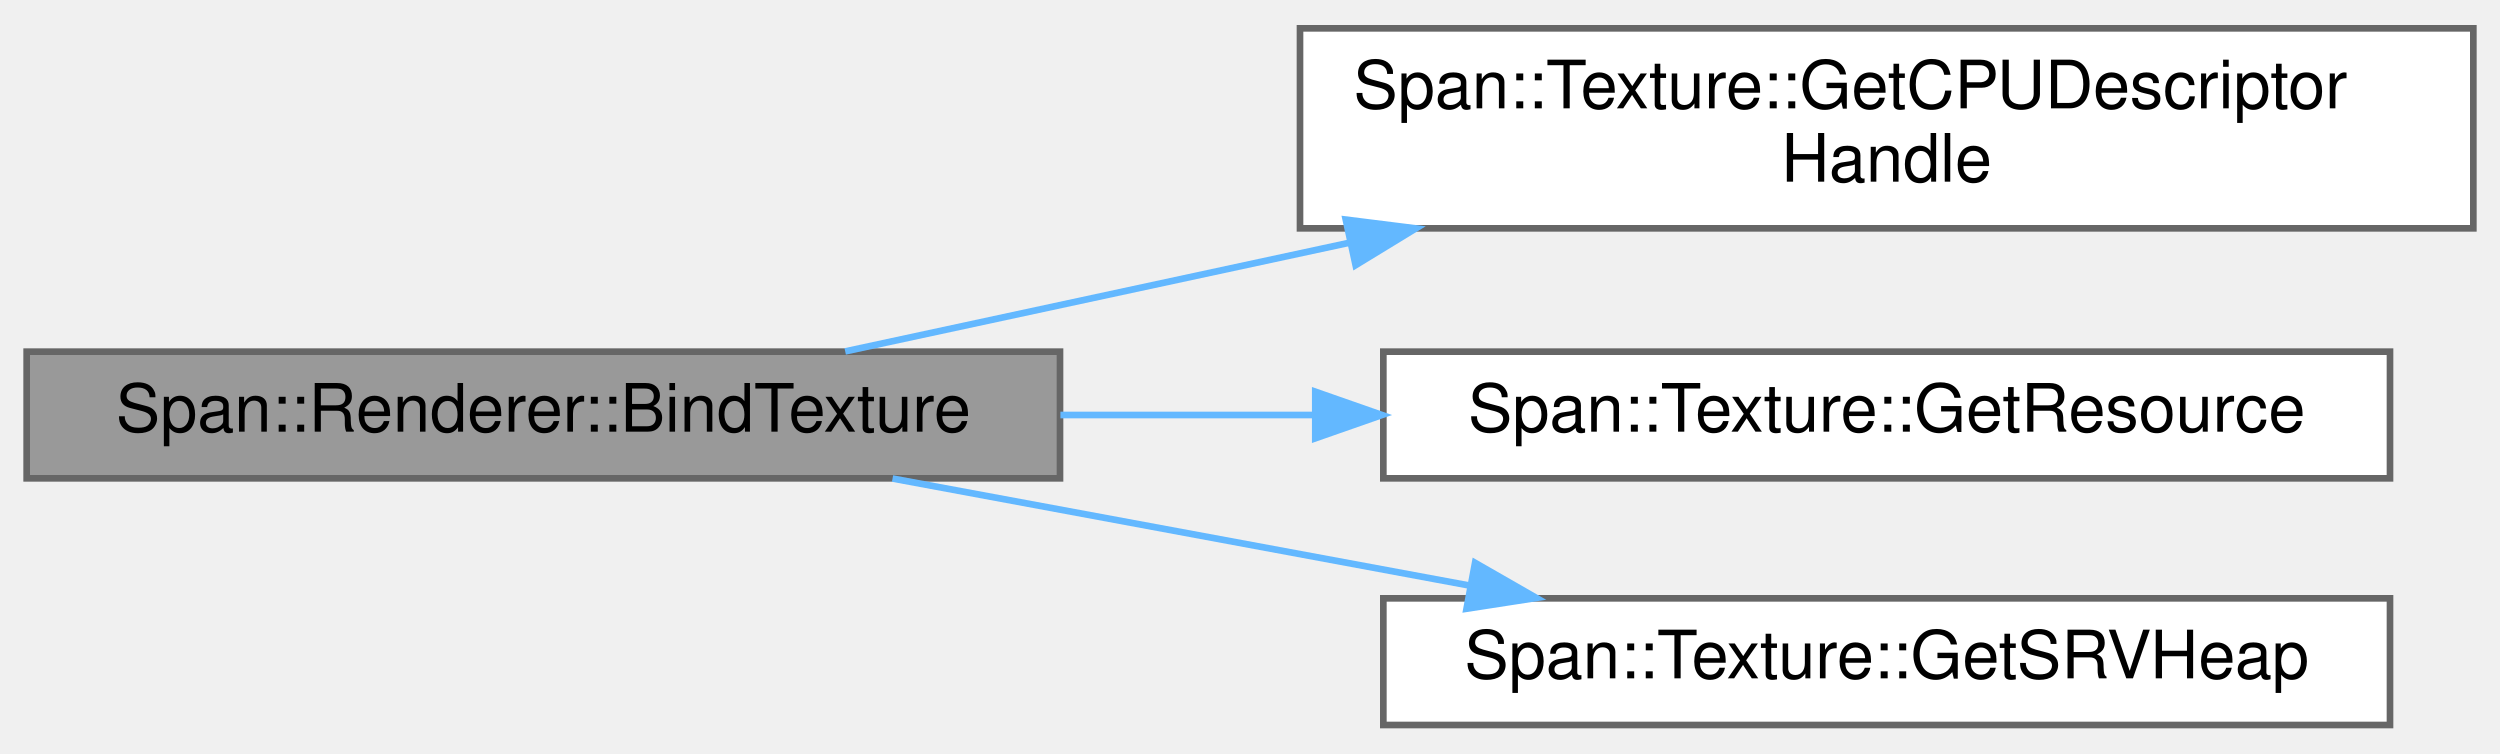
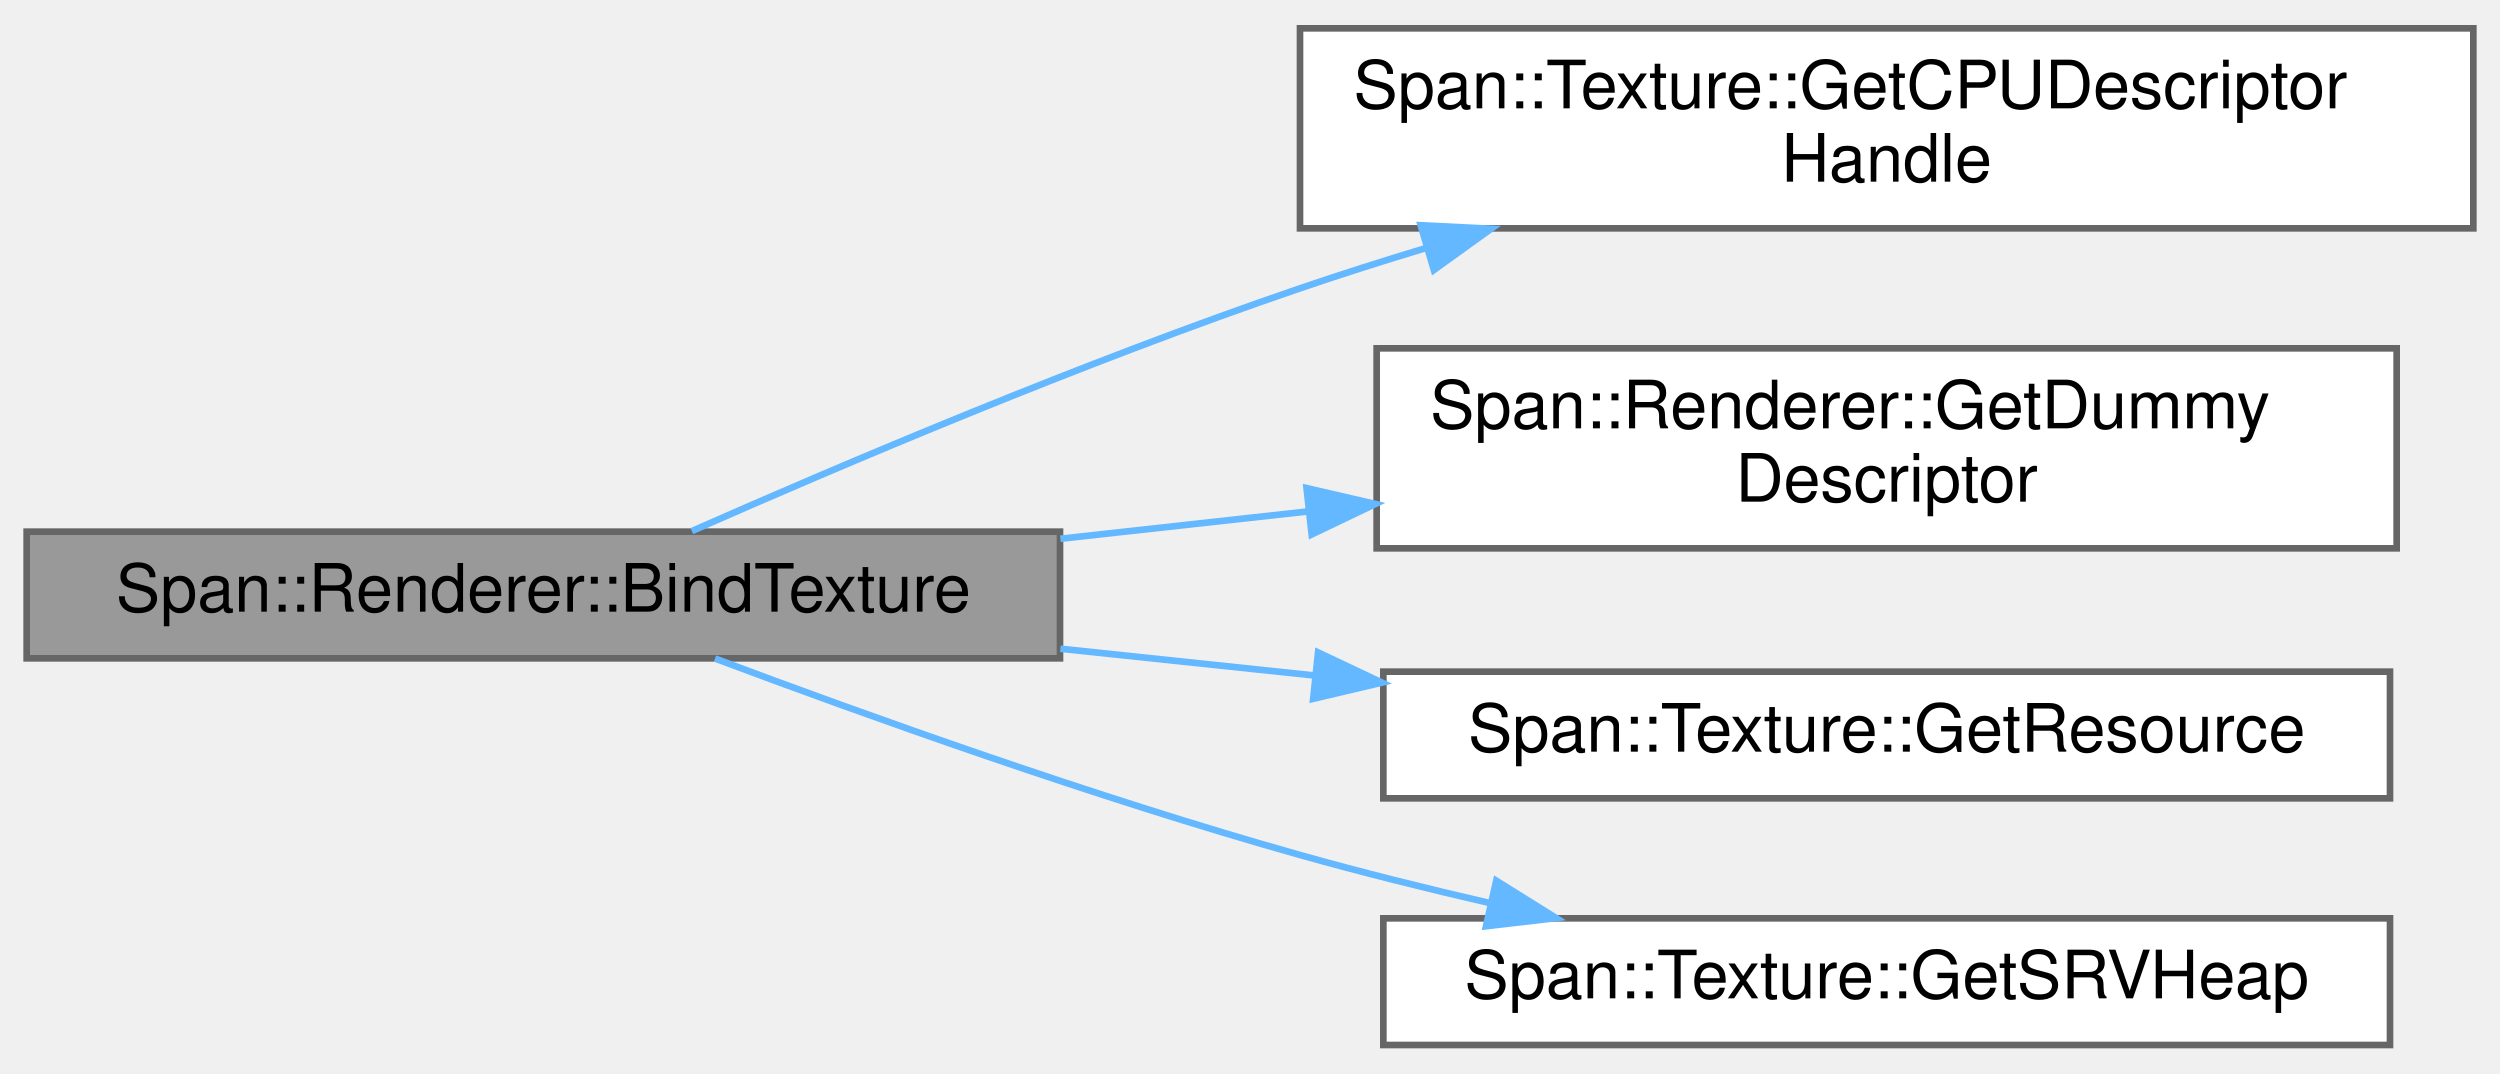
- <svg xmlns="http://www.w3.org/2000/svg" xmlns:xlink="http://www.w3.org/1999/xlink" width="375pt" height="113pt" viewBox="0.00 0.00 375.00 112.50">
-   <g id="graph0" class="graph" transform="scale(1 1) rotate(0) translate(4 108.5)">
+ <svg xmlns="http://www.w3.org/2000/svg" xmlns:xlink="http://www.w3.org/1999/xlink" width="375pt" height="161pt" viewBox="0.00 0.00 375.00 160.50">
+   <g id="graph0" class="graph" transform="scale(1 1) rotate(0) translate(4 156.5)">
    <g id="Node000001" class="node">
      <g id="a_Node000001">
        <a xlink:title="指定スロットにテクスチャをバインドします。Nullの場合は安全なダミーを生成します。">
-           <polygon fill="#999999" stroke="#666666" points="155,-56 0,-56 0,-37 155,-37 155,-56" />
-           <text text-anchor="middle" x="77.5" y="-44" font-family="Helvetica,sans-Serif" font-size="10.00">Span::Renderer::BindTexture</text>
+           <polygon fill="#999999" stroke="#666666" points="155,-77 0,-77 0,-58 155,-58 155,-77" />
+           <text text-anchor="middle" x="77.5" y="-65" font-family="Helvetica,sans-Serif" font-size="10.00">Span::Renderer::BindTexture</text>
        </a>
      </g>
    </g>
    <g id="Node000002" class="node">
      <g id="a_Node000002">
        <a xlink:href="classSpan_1_1Texture.html#ab7f1497482e3c11f84341d83aab51b94" target="_top" xlink:title="SRVヒープ上のCPUハンドル (ディスクリプタのコピー元)">
-           <polygon fill="white" stroke="#666666" points="367,-104.5 191,-104.5 191,-74.5 367,-74.5 367,-104.5" />
-           <text text-anchor="start" x="199" y="-92.5" font-family="Helvetica,sans-Serif" font-size="10.00">Span::Texture::GetCPUDescriptor</text>
-           <text text-anchor="middle" x="279" y="-81.5" font-family="Helvetica,sans-Serif" font-size="10.00">Handle</text>
+           <polygon fill="white" stroke="#666666" points="367,-152.5 191,-152.5 191,-122.5 367,-122.5 367,-152.5" />
+           <text text-anchor="start" x="199" y="-140.5" font-family="Helvetica,sans-Serif" font-size="10.00">Span::Texture::GetCPUDescriptor</text>
+           <text text-anchor="middle" x="279" y="-129.5" font-family="Helvetica,sans-Serif" font-size="10.00">Handle</text>
        </a>
      </g>
    </g>
    <g id="edge1_Node000001_Node000002" class="edge">
      <g id="a_edge1_Node000001_Node000002">
        <a xlink:title=" ">
-           <path fill="none" stroke="#63b8ff" d="M122.78,-56.04C145.07,-60.85 172.78,-66.82 198.59,-72.38" />
-           <polygon fill="#63b8ff" stroke="#63b8ff" points="197.86,-75.81 208.38,-74.49 199.34,-68.97 197.86,-75.81" />
+           <path fill="none" stroke="#63b8ff" d="M99.78,-77.09C122.19,-86.98 158.65,-102.47 191,-113.5 197.03,-115.56 203.35,-117.57 209.7,-119.49" />
+           <polygon fill="#63b8ff" stroke="#63b8ff" points="209.1,-122.96 219.68,-122.44 211.08,-116.25 209.1,-122.96" />
        </a>
      </g>
    </g>
    <g id="Node000003" class="node">
      <g id="a_Node000003">
+         <a xlink:href="classSpan_1_1Renderer.html#a1eea26b84a1f3668628114993580ff49" target="_top" xlink:title=" ">
+           <polygon fill="white" stroke="#666666" points="355.5,-104.5 202.5,-104.5 202.5,-74.5 355.5,-74.5 355.5,-104.5" />
+           <text text-anchor="start" x="210.5" y="-92.5" font-family="Helvetica,sans-Serif" font-size="10.00">Span::Renderer::GetDummy</text>
+           <text text-anchor="middle" x="279" y="-81.5" font-family="Helvetica,sans-Serif" font-size="10.00">Descriptor</text>
+         </a>
+       </g>
+     </g>
+     <g id="edge2_Node000001_Node000003" class="edge">
+       <g id="a_edge2_Node000001_Node000003">
+         <a xlink:title=" ">
+           <path fill="none" stroke="#63b8ff" d="M155.06,-75.94C167.17,-77.28 179.75,-78.67 192.05,-80.02" />
+           <polygon fill="#63b8ff" stroke="#63b8ff" points="191.98,-83.54 202.3,-81.15 192.75,-76.58 191.98,-83.54" />
+         </a>
+       </g>
+     </g>
+     <g id="Node000004" class="node">
+       <g id="a_Node000004">
        <a xlink:href="classSpan_1_1Texture.html#af654e1e521ed18e71b35ca59cce1da75" target="_top" xlink:title="DirectXリソースの取得">
          <polygon fill="white" stroke="#666666" points="354.5,-56 203.5,-56 203.5,-37 354.5,-37 354.5,-56" />
          <text text-anchor="middle" x="279" y="-44" font-family="Helvetica,sans-Serif" font-size="10.00">Span::Texture::GetResource</text>
        </a>
      </g>
    </g>
-     <g id="edge2_Node000001_Node000003" class="edge">
-       <g id="a_edge2_Node000001_Node000003">
+     <g id="edge3_Node000001_Node000004" class="edge">
+       <g id="a_edge3_Node000001_Node000004">
        <a xlink:title=" ">
-           <path fill="none" stroke="#63b8ff" d="M155.06,-46.5C167.55,-46.5 180.55,-46.5 193.21,-46.5" />
-           <polygon fill="#63b8ff" stroke="#63b8ff" points="193.29,-50 203.29,-46.5 193.29,-43 193.29,-50" />
+           <path fill="none" stroke="#63b8ff" d="M155.06,-59.44C167.55,-58.13 180.55,-56.76 193.21,-55.42" />
+           <polygon fill="#63b8ff" stroke="#63b8ff" points="193.71,-58.89 203.29,-54.36 192.98,-51.93 193.71,-58.89" />
        </a>
      </g>
    </g>
-     <g id="Node000004" class="node">
-       <g id="a_Node000004">
+     <g id="Node000005" class="node">
+       <g id="a_Node000005">
        <a xlink:href="classSpan_1_1Texture.html#a1e117e901ab11ec8630ef240fa59de6b" target="_top" xlink:title="SRVヒープ自体 (ShaderVisibleではない、保管用)">
          <polygon fill="white" stroke="#666666" points="354.5,-19 203.5,-19 203.5,0 354.5,0 354.5,-19" />
          <text text-anchor="middle" x="279" y="-7" font-family="Helvetica,sans-Serif" font-size="10.00">Span::Texture::GetSRVHeap</text>
        </a>
      </g>
    </g>
-     <g id="edge3_Node000001_Node000004" class="edge">
-       <g id="a_edge3_Node000001_Node000004">
+     <g id="edge4_Node000001_Node000005" class="edge">
+       <g id="a_edge4_Node000001_Node000005">
        <a xlink:title=" ">
-           <path fill="none" stroke="#63b8ff" d="M129.88,-36.97C156.3,-32.07 188.7,-26.06 216.46,-20.91" />
-           <polygon fill="#63b8ff" stroke="#63b8ff" points="217.26,-24.33 226.45,-19.06 215.98,-17.44 217.26,-24.33" />
+           <path fill="none" stroke="#63b8ff" d="M103.25,-57.97C125.87,-49.49 160.36,-37.12 191,-28.5 200.17,-25.92 209.96,-23.48 219.55,-21.27" />
+           <polygon fill="#63b8ff" stroke="#63b8ff" points="220.44,-24.65 229.43,-19.04 218.9,-17.82 220.44,-24.65" />
        </a>
      </g>
    </g>
  </g>
</svg>
